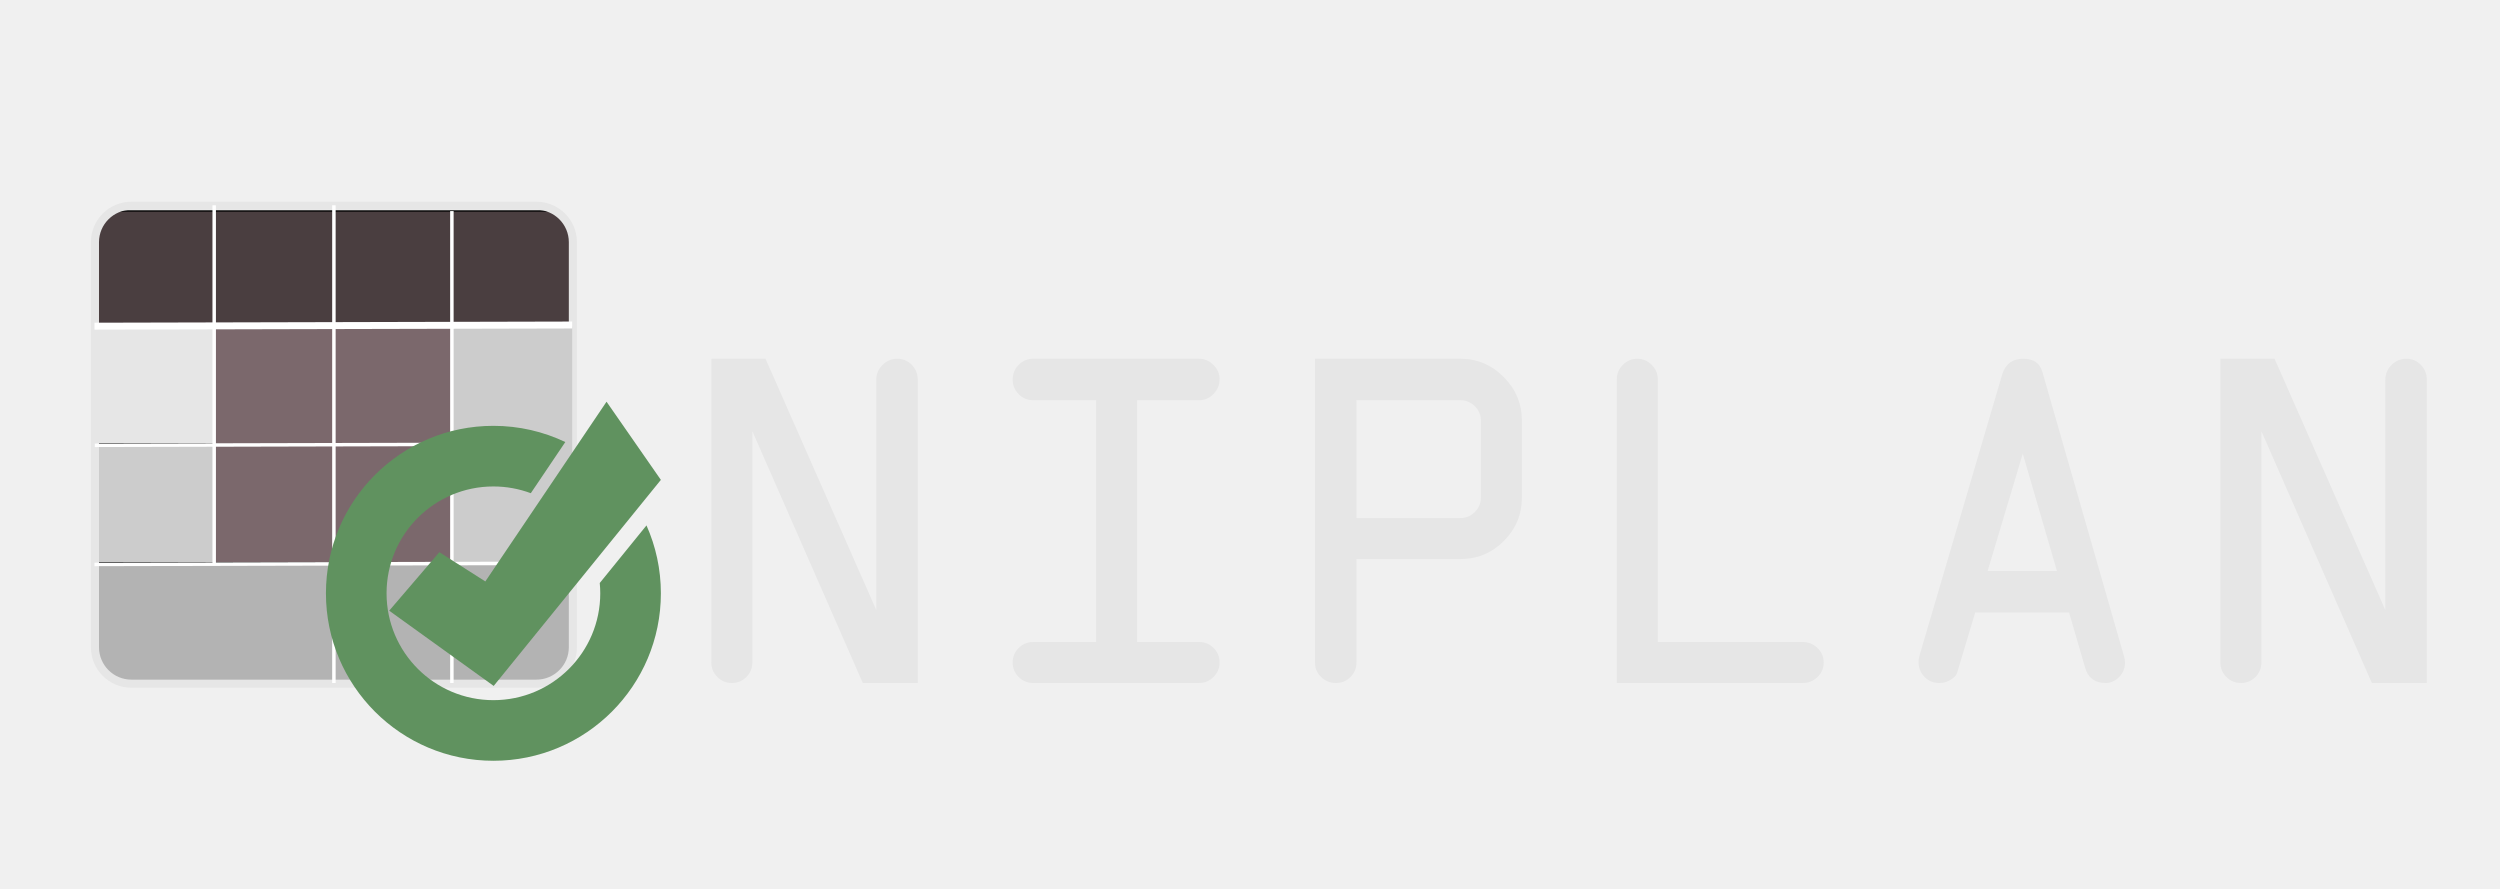
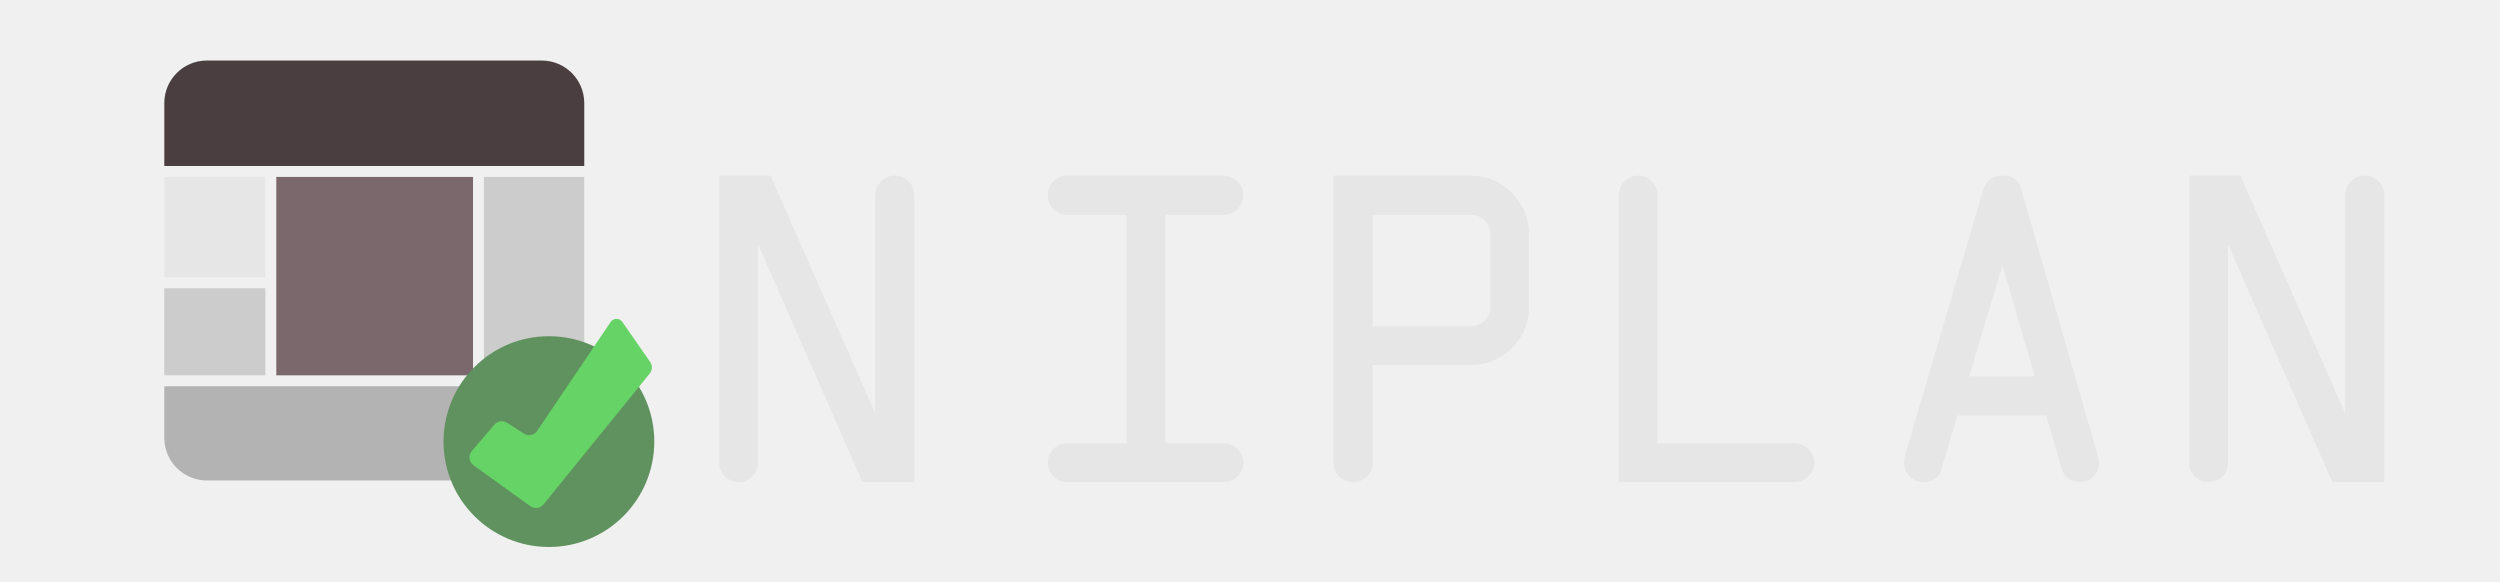
- <svg xmlns="http://www.w3.org/2000/svg" width="2161.45" height="768" viewBox="0 0 2161.45 768">
+ <svg xmlns="http://www.w3.org/2000/svg" id="Layer_1" data-name="Layer 1" width="2205.52" height="513.19" viewBox="0 0 2205.52 513.19">
  <defs>
    <style>
      .cls-1 {
        fill: #60925f;
      }

-       .cls-2, .cls-3, .cls-4, .cls-5, .cls-6, .cls-7, .cls-8, .cls-9 {
-         stroke-miterlimit: 10;
-       }
- 
-       .cls-2, .cls-3, .cls-4, .cls-5, .cls-7, .cls-8 {
-         stroke: #000;
-       }
- 
-       .cls-2, .cls-6, .cls-9 {
-         fill: none;
+       .cls-2 {
+         fill: #4a3e40;
      }

      .cls-3 {
        fill: #7b686c;
      }

-       .cls-4, .cls-10 {
+       .cls-4 {
        fill: #e6e6e6;
      }

-       .cls-5, .cls-11 {
-         fill: #ccc;
+       .cls-5 {
+         fill: #66d366;
      }

      .cls-6 {
-         stroke-width: 3px;
-       }
- 
-       .cls-6, .cls-9 {
-         stroke: #fff;
+         fill: #ccc;
      }

      .cls-7 {
        fill: #b3b3b3;
      }
- 
-       .cls-8 {
-         fill: #4a3e40;
-       }
- 
-       .cls-9 {
-         stroke-width: 6px;
-       }
    </style>
  </defs>
-   <g id="squre">
-     <g>
-       <polygon class="cls-2" points="83.17 281.98 185.19 281.98 185.19 281 82.19 281 82.19 383.75 83.17 383.75 83.17 281.98" />
-       <path class="cls-2" d="M494.69,206.63v74.37h-104v.25h100v205.25H185.19v-102.5h-.25v102.5H82.19v1.5H495.19V212.5c0-2-.18-3.96-.5-5.87Z" />
-       <path class="cls-2" d="M460.19,177.5H117.19c-6.6,0-12.76,1.83-18.03,5H478.22c-5.27-3.17-11.43-5-18.03-5Z" />
-       <path class="cls-8" d="M390.69,281h104v-74.37c-1.73-10.24-7.9-18.97-16.47-24.13H99.16c-10.17,6.12-16.97,17.27-16.97,30v68.5H390.69Z" />
-       <polygon class="cls-3" points="185.19 281.98 185.19 384 185.19 486.5 390.69 486.5 390.69 281.25 390.69 281 185.19 281 185.19 281.98" />
-       <rect class="cls-5" x="390.69" y="281.25" width="100" height="205.25" />
-       <polygon class="cls-4" points="83.17 281.98 83.17 383.75 184.94 383.75 184.94 384 185.19 384 185.19 281.98 83.17 281.98" />
-       <polygon class="cls-5" points="184.94 384 184.94 383.75 83.17 383.75 82.19 383.75 82.19 486.5 184.94 486.5 184.94 384" />
-       <path class="cls-7" d="M82.19,555.5c0,19.33,15.67,35,35,35H460.19c19.33,0,35-15.67,35-35v-67.5H82.19v67.5Z" />
-     </g>
-     <path class="cls-10" d="M463.8,181.39c15.44,0,28,12.56,28,28v350.21c0,15.44-12.56,28-28,28H113.59c-15.44,0-28-12.56-28-28V209.39c0-15.44,12.56-28,28-28H463.8m0-7H113.59c-19.33,0-35,15.67-35,35v350.21c0,19.33,15.67,35,35,35H463.8c19.33,0,35-15.67,35-35V209.39c0-19.33-15.67-35-35-35h0Z" />
-     <rect class="cls-11" x="405.87" y="281.98" width="88.82" height="198.68" />
-   </g>
-   <g id="Layer_1" data-name="Layer 1">
-     <line class="cls-9" x1="81.69" y1="282" x2="494.69" y2="281" />
-     <line class="cls-6" x1="81.96" y1="385" x2="390.69" y2="384.25" />
-     <line class="cls-6" x1="81.69" y1="488" x2="494.69" y2="487" />
-     <line class="cls-6" x1="185.19" y1="487.75" x2="185.19" y2="177.5" />
-     <line class="cls-6" x1="390.69" y1="590.5" x2="390.69" y2="182.5" />
-     <line class="cls-6" x1="288.69" y1="590.5" x2="288.69" y2="177.5" />
-   </g>
-   <g id="text">
-     <g>
-       <path class="cls-10" d="M793.5,328.3v262.2h-47.53l-95.5-217.69v199.97c0,4.92-1.72,9.11-5.17,12.55-3.45,3.45-7.63,5.17-12.55,5.17s-9.11-1.72-12.55-5.17c-3.45-3.44-5.17-7.63-5.17-12.55V310.16h46.82l95.77,217.27v-199.13c0-4.92,1.79-9.18,5.38-12.76s7.84-5.38,12.76-5.38,9.1,1.76,12.55,5.27c3.44,3.52,5.17,7.8,5.17,12.87Z" />
-       <path class="cls-10" d="M893.27,310.16h143.44c4.64,0,8.75,1.76,12.34,5.27,3.59,3.52,5.38,7.67,5.38,12.45s-1.76,9.18-5.27,12.76c-3.52,3.59-7.67,5.38-12.45,5.38h-53.58v209.04h53.58c4.92,0,9.1,1.72,12.55,5.17,3.44,3.45,5.17,7.63,5.17,12.55s-1.76,9.11-5.27,12.55c-3.52,3.45-7.67,5.17-12.45,5.17h-143.44c-4.92,0-9.11-1.72-12.55-5.17-3.45-3.44-5.17-7.63-5.17-12.55s1.72-9.1,5.17-12.55c3.44-3.44,7.63-5.17,12.55-5.17h54.42v-209.04h-54.42c-4.92,0-9.11-1.76-12.55-5.27-3.45-3.51-5.17-7.66-5.17-12.45,0-5.06,1.72-9.35,5.17-12.87,3.44-3.51,7.63-5.27,12.55-5.27Z" />
-       <path class="cls-10" d="M1136.91,572.78V310.16h125.72c14.48,0,26.96,5.27,37.44,15.82,10.47,10.55,15.72,23.13,15.72,37.76v66.45c0,14.63-5.21,27.14-15.61,37.55s-22.92,15.61-37.55,15.61h-89.86v89.44c0,4.92-1.72,9.11-5.17,12.55s-7.63,5.17-12.55,5.17-9.35-1.72-12.87-5.17c-3.52-3.44-5.27-7.63-5.27-12.55Zm35.86-124.88h89.86c4.78,0,8.93-1.72,12.45-5.17,3.51-3.44,5.27-7.63,5.27-12.55v-66.45c0-4.92-1.76-9.1-5.27-12.55-3.52-3.44-7.67-5.17-12.45-5.17h-89.86v101.89Z" />
-       <path class="cls-10" d="M1397.85,590.5V327.88c0-4.78,1.76-8.93,5.27-12.45s7.66-5.27,12.45-5.27,8.93,1.76,12.45,5.27c3.51,3.52,5.27,7.67,5.27,12.45v227.19h125.3c4.92,0,9.18,1.72,12.76,5.17,3.59,3.45,5.38,7.63,5.38,12.55s-1.79,9.11-5.38,12.55c-3.59,3.45-7.84,5.17-12.76,5.17h-160.74Z" />
-       <path class="cls-10" d="M1659.83,565.82l71.36-242.48c2.84-8.78,8.81-13.18,17.92-13.18s14.36,3.73,16.63,11.18l70.66,246.17c.56,1.83,.84,3.59,.84,5.27,0,4.92-1.69,9.11-5.06,12.55-3.38,3.45-7.24,5.17-11.6,5.17-9.28,0-15.18-4.29-17.71-12.87l-14.01-48.09h-81.15l-15.44,51.52c-.42,2.24-2.19,4.37-5.3,6.4-3.11,2.03-6.5,3.04-10.18,3.04-5.23,0-9.54-1.76-12.93-5.27-3.39-3.51-5.09-7.8-5.09-12.87,0-2.11,.35-4.29,1.05-6.54Zm89.02-173.6l-30.4,101.46h59.95l-29.56-101.46Z" />
-       <path class="cls-10" d="M2098.18,328.3v262.2h-47.53l-95.49-217.69v199.97c0,4.92-1.72,9.11-5.17,12.55s-7.63,5.17-12.55,5.17-9.11-1.72-12.55-5.17c-3.45-3.44-5.17-7.63-5.17-12.55V310.16h46.82l95.77,217.27v-199.13c0-4.92,1.79-9.18,5.38-12.76s7.84-5.38,12.76-5.38,9.1,1.76,12.55,5.27c3.44,3.52,5.17,7.8,5.17,12.87Z" />
-     </g>
-   </g>
-   <g id="mark">
-     <path class="cls-1" d="M518.53,504.06c.28,2.93,.44,5.89,.44,8.9,0,51.02-41.36,92.38-92.38,92.38s-92.38-41.36-92.38-92.38,41.36-92.38,92.38-92.38c11.37,0,22.26,2.07,32.33,5.83l29.83-44.24c-18.84-8.97-39.91-14-62.16-14-79.97,0-144.79,64.83-144.79,144.79s64.83,144.79,144.79,144.79,144.79-64.83,144.79-144.79c0-20.9-4.46-40.75-12.44-58.7l-40.41,49.8Z" />
-   </g>
+   <path class="cls-4" d="M806.68,172.43v252.86h-45.84l-92.1-209.93v192.84c0,4.74-1.66,8.79-4.99,12.1-3.33,3.33-7.36,4.99-12.1,4.99s-8.79-1.66-12.1-4.99c-3.33-3.32-4.99-7.36-4.99-12.1V154.94h45.15l92.36,209.53V172.43c0-4.74,1.73-8.85,5.19-12.31s7.56-5.19,12.31-5.19,8.78,1.7,12.1,5.08c3.32,3.39,4.99,7.52,4.99,12.41h.02Z" />
+   <path class="cls-4" d="M941.47,154.94h138.33c4.47,0,8.44,1.7,11.9,5.08,3.46,3.39,5.19,7.4,5.19,12.01s-1.7,8.85-5.08,12.31c-3.39,3.46-7.4,5.19-12.01,5.19h-51.67v201.59h51.67c4.74,0,8.78,1.66,12.1,4.99,3.32,3.33,4.99,7.36,4.99,12.1s-1.7,8.79-5.08,12.1c-3.39,3.33-7.4,4.99-12.01,4.99h-138.33c-4.74,0-8.79-1.66-12.1-4.99-3.33-3.32-4.99-7.36-4.99-12.1s1.66-8.78,4.99-12.1c3.32-3.32,7.36-4.99,12.1-4.99h52.48V189.52h-52.48c-4.74,0-8.79-1.7-12.1-5.08-3.33-3.38-4.99-7.39-4.99-12.01,0-4.88,1.66-9.02,4.99-12.41,3.32-3.38,7.36-5.08,12.1-5.08h0Z" />
+   <path class="cls-4" d="M1176.43,408.2V154.94h121.24c13.96,0,26,5.08,36.11,15.26,10.1,10.17,15.16,22.31,15.16,36.41v64.08c0,14.11-5.02,26.17-15.05,36.21-10.03,10.04-22.1,15.05-36.21,15.05h-86.66v86.25c0,4.74-1.66,8.79-4.99,12.1-3.33,3.32-7.36,4.99-12.1,4.99s-9.02-1.66-12.41-4.99c-3.39-3.32-5.08-7.36-5.08-12.1h0Zm34.58-120.44h86.66c4.61,0,8.61-1.66,12.01-4.99,3.38-3.32,5.08-7.36,5.08-12.1v-64.08c0-4.74-1.7-8.78-5.08-12.1-3.39-3.32-7.4-4.99-12.01-4.99h-86.66v98.26Z" />
+   <path class="cls-4" d="M1428.07,425.29V172.03c0-4.61,1.7-8.61,5.08-12.01,3.38-3.39,7.39-5.08,12.01-5.08s8.61,1.7,12.01,5.08c3.38,3.39,5.08,7.4,5.08,12.01v219.09h120.83c4.74,0,8.85,1.66,12.31,4.99,3.46,3.33,5.19,7.36,5.19,12.1s-1.73,8.79-5.19,12.1c-3.46,3.33-7.56,4.99-12.31,4.99h-155.01Z" />
+   <path class="cls-4" d="M1680.71,401.49l68.82-233.84c2.74-8.47,8.5-12.71,17.28-12.71s13.85,3.6,16.04,10.78l68.14,237.4c.54,1.76,.81,3.46,.81,5.08,0,4.74-1.63,8.79-4.88,12.1-3.26,3.33-6.98,4.99-11.19,4.99-8.95,0-14.64-4.14-17.08-12.41l-13.51-46.38h-78.26l-14.89,49.68c-.41,2.16-2.11,4.21-5.11,6.17-3,1.96-6.27,2.93-9.82,2.93-5.04,0-9.2-1.7-12.47-5.08s-4.91-7.52-4.91-12.41c0-2.03,.34-4.14,1.01-6.31h0Zm85.85-167.41l-29.32,97.84h57.81l-28.51-97.84h0Z" />
+   <path class="cls-4" d="M2103.44,172.43v252.86h-45.84l-92.09-209.93v192.84c0,4.74-1.66,8.79-4.99,12.1-3.33,3.32-7.36,4.99-12.1,4.99s-8.79-1.66-12.1-4.99c-3.33-3.32-4.99-7.36-4.99-12.1V154.94h45.15l92.36,209.53V172.43c0-4.74,1.73-8.85,5.19-12.31s7.56-5.19,12.31-5.19,8.78,1.7,12.1,5.08c3.32,3.39,4.99,7.52,4.99,12.41h.01Z" />
+   <path class="cls-2" d="M515.44,146.43v-55.47c0-20.75-16.82-37.57-37.57-37.57H182.52c-20.75,0-37.57,16.82-37.57,37.57v55.47h370.49Z" />
+   <path class="cls-4" d="M234.11,244.68v-87.51c0-.39,.04-.75,.11-1.09h-89.27v88.6h89.17Z" />
+   <rect class="cls-6" x="144.95" y="254.32" width="89.17" height="76.78" />
+   <path class="cls-3" d="M243.65,156.08c.07,.34,.11,.7,.11,1.09v173.93h173.54V156.08H243.65Z" />
+   <rect class="cls-6" x="426.94" y="156.08" width="88.5" height="175.02" />
+   <path class="cls-7" d="M144.95,340.74v45.57c0,20.75,16.82,37.57,37.57,37.57H477.87c20.75,0,37.57-16.82,37.57-37.57v-45.57H144.95Z" />
+   <circle class="cls-1" cx="484.25" cy="389.58" r="92.97" />
  <g id="real_mark" data-name="real mark">
-     <polygon class="cls-1" points="336.49 527.99 379.85 477.4 419.6 502.7 524.4 347.31 571.37 414.89 426.83 593.04 336.49 527.99" />
+     <path class="cls-5" d="M416.21,397.94l19.99-23.32c2.76-3.22,7.47-3.92,11.05-1.64l15.03,9.57c3.9,2.48,9.06,1.4,11.64-2.42l64.79-96.07c2.45-3.64,7.8-3.67,10.3-.07l24.55,35.32c2.17,3.12,2.01,7.29-.38,10.23l-93.69,115.47c-2.85,3.51-7.93,4.19-11.6,1.55l-50.19-36.14c-4.05-2.92-4.74-8.67-1.49-12.46Z" />
  </g>
</svg>
